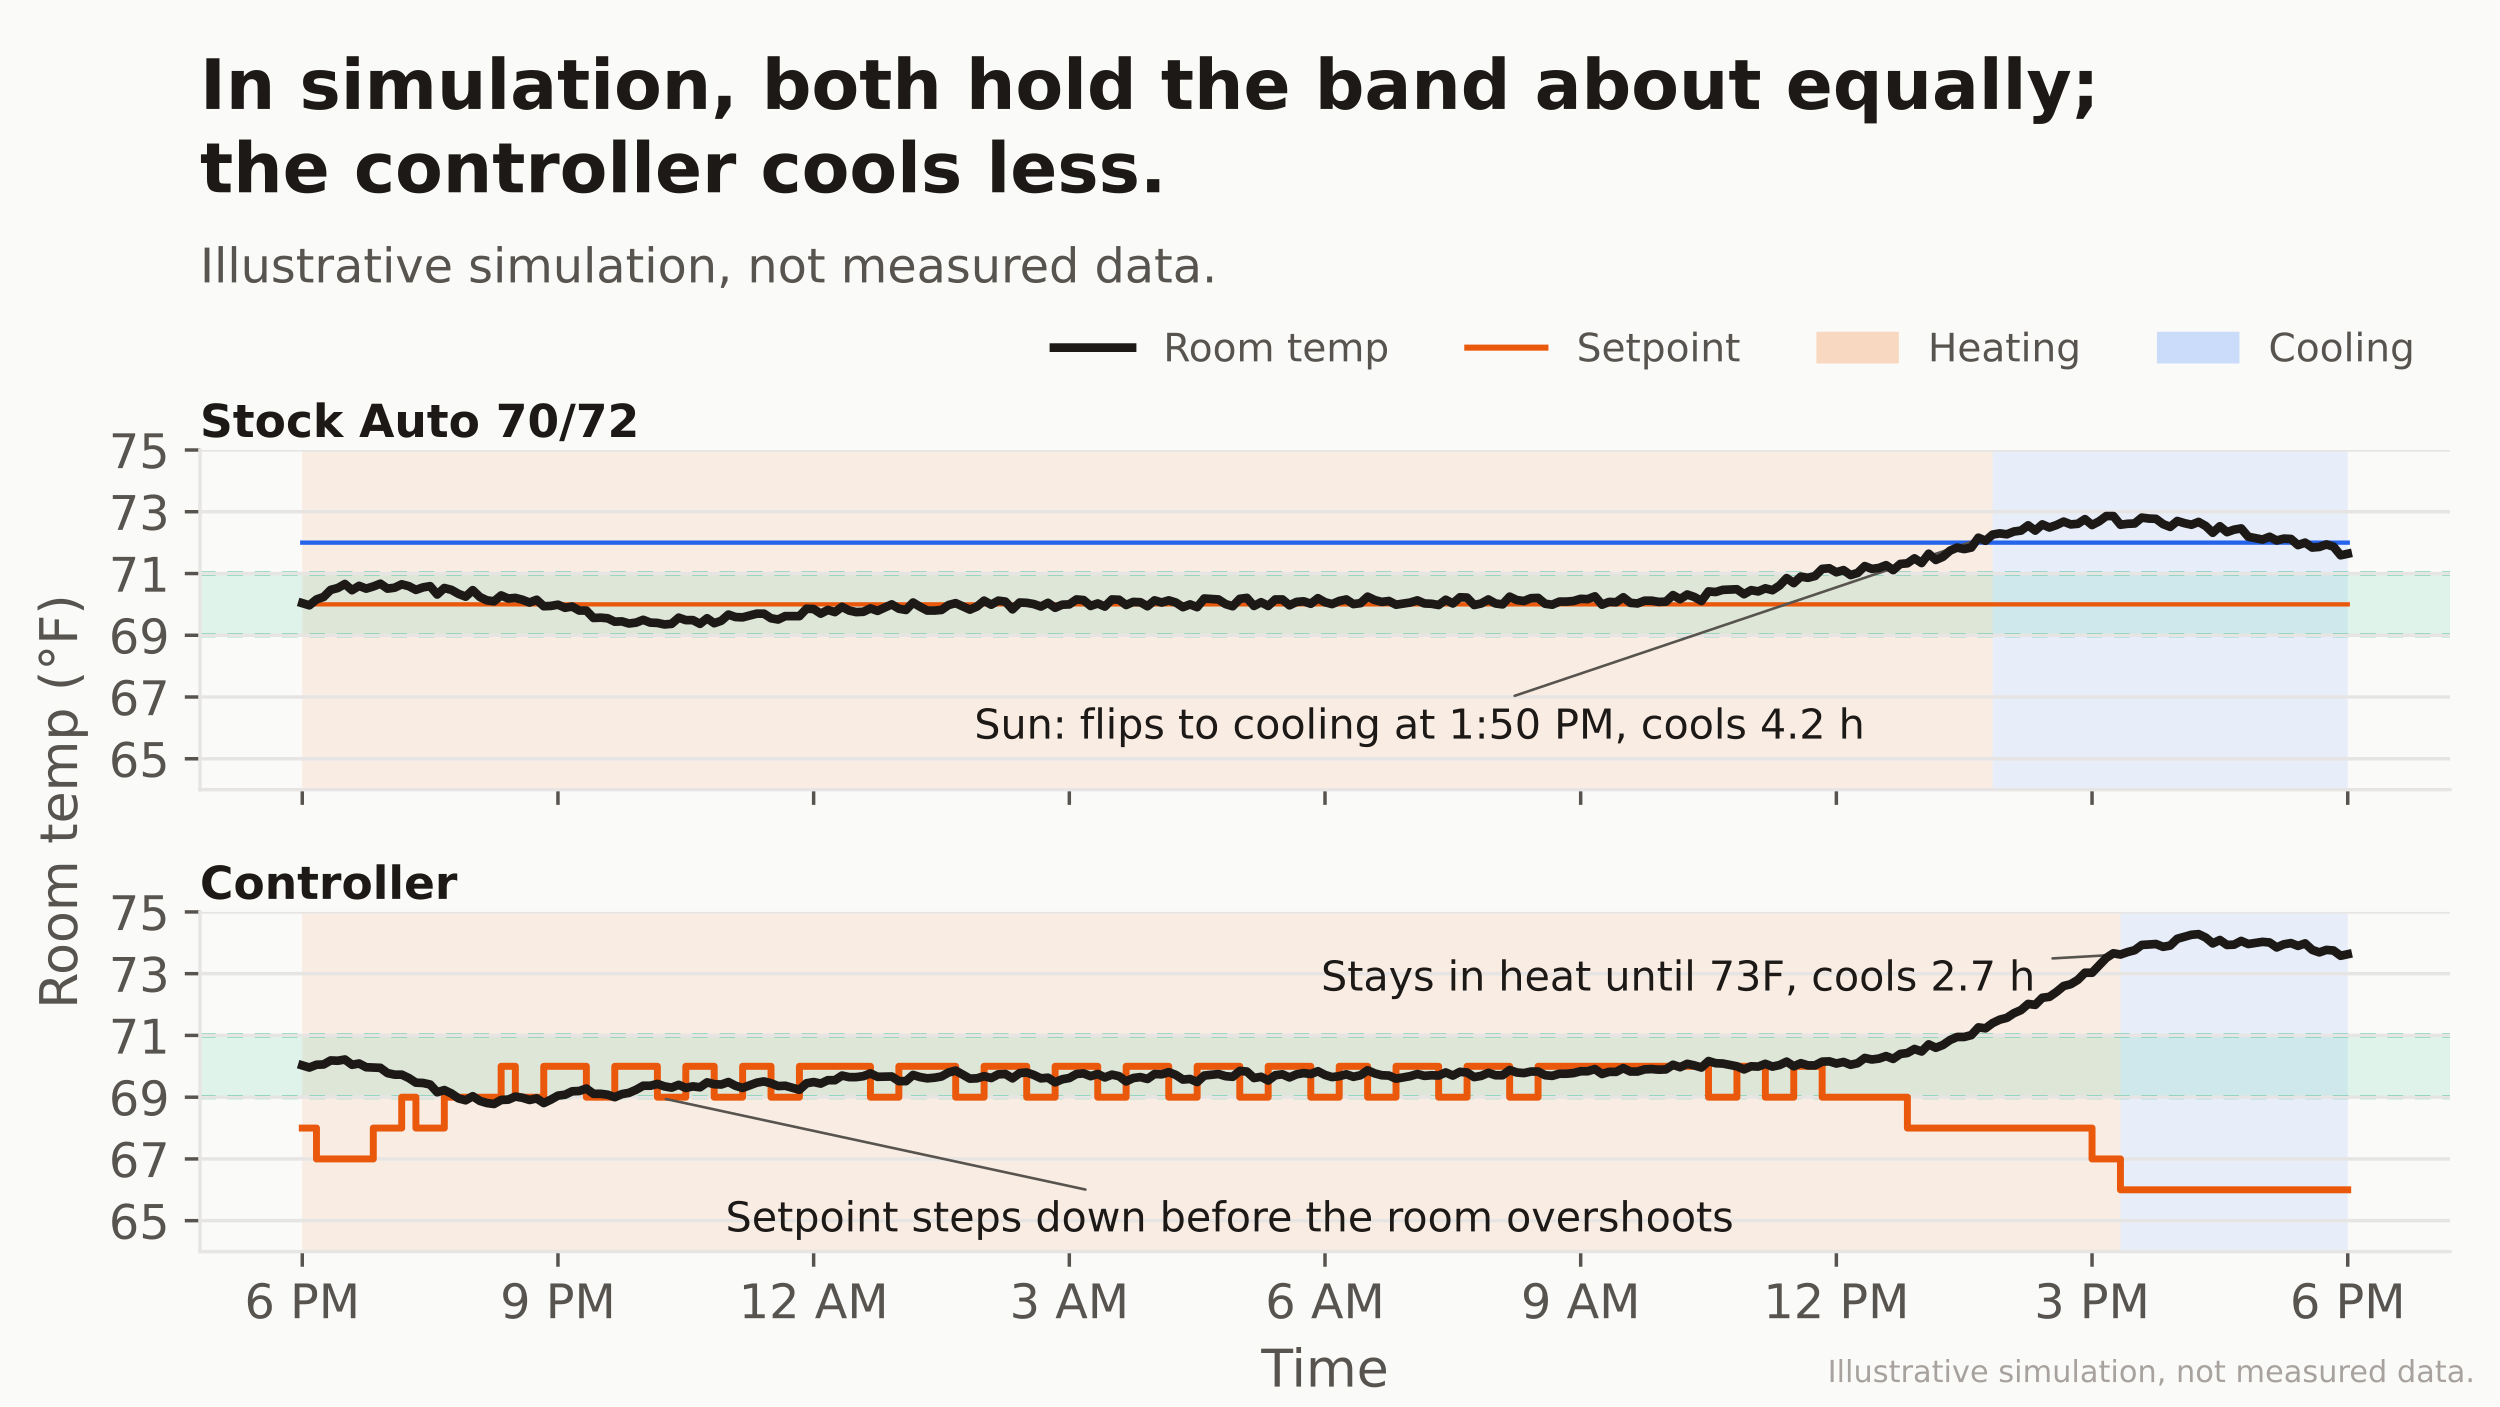
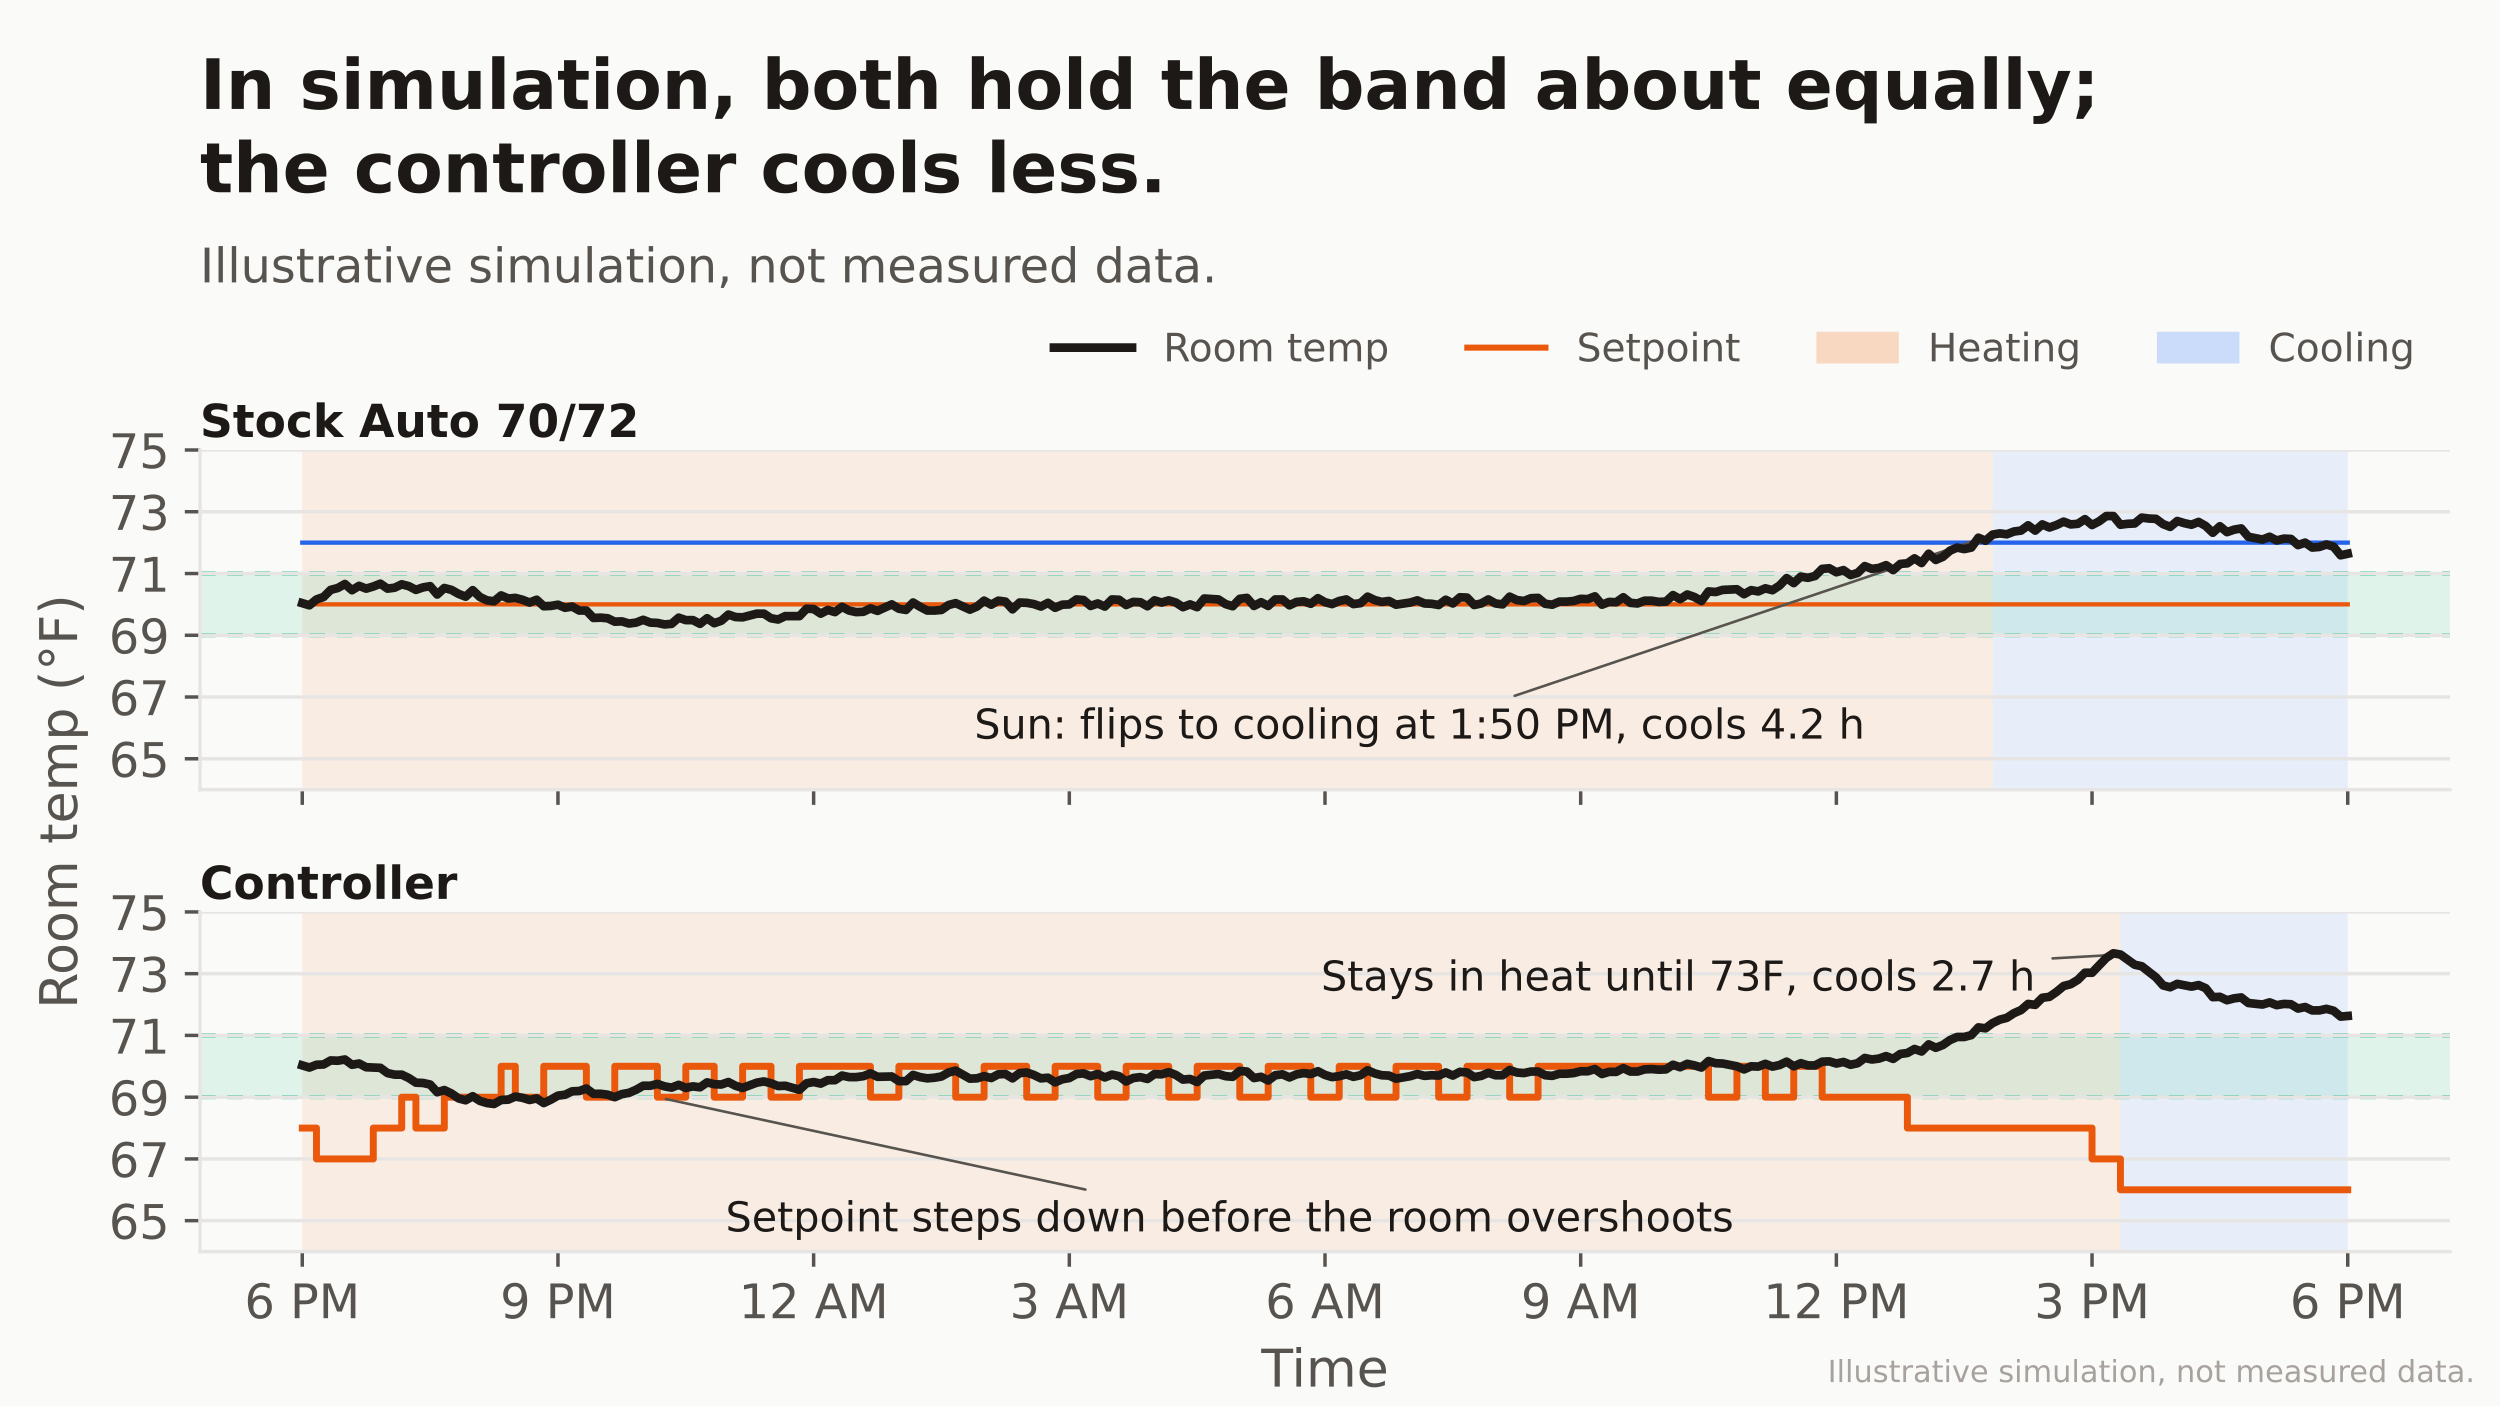
<svg xmlns="http://www.w3.org/2000/svg" xmlns:xlink="http://www.w3.org/1999/xlink" width="576pt" height="324pt" viewBox="0 0 576 324" version="1.1">
  <defs>
    <style type="text/css">*{stroke-linejoin: round; stroke-linecap: butt}</style>
  </defs>
  <g id="figure_1">
    <g id="patch_1">
      <path d="M 0 324  L 576 324  L 576 0  L 0 0  z " style="fill: #fafaf9" />
    </g>
    <g id="axes_1">
      <g id="patch_2">
        <path d="M 46.08 181.934  L 564.48 181.934  L 564.48 103.68  L 46.08 103.68  z " style="fill: #fafaf9" />
      </g>
      <g id="patch_3">
        <path d="M 69.644 181.934  L 459.098 181.934  L 459.098 103.68  L 69.644 103.68  z " clip-path="url(#pab8467bcde)" style="fill: #f97316; opacity: 0.1" />
      </g>
      <g id="patch_4">
        <path d="M 459.098 181.934  L 540.916 181.934  L 540.916 103.68  L 459.098 103.68  z " clip-path="url(#pab8467bcde)" style="fill: #3b82f6; opacity: 0.1" />
      </g>
      <g id="patch_5">
        <path d="M 46.08 146.364  L 564.48 146.364  L 564.48 132.136  L 46.08 132.136  z " clip-path="url(#pab8467bcde)" style="fill: #10b981; opacity: 0.12" />
      </g>
      <g id="line2d_1">
        <path d="M 46.08 146.364  L 564.48 146.364  " clip-path="url(#pab8467bcde)" style="fill: none; stroke-dasharray: 3.6,2.7; stroke-dashoffset: 0; stroke: #10b981; stroke-width: 0.9" />
      </g>
      <g id="line2d_2">
        <path d="M 46.08 132.136  L 564.48 132.136  " clip-path="url(#pab8467bcde)" style="fill: none; stroke-dasharray: 3.6,2.7; stroke-dashoffset: 0; stroke: #10b981; stroke-width: 0.9" />
      </g>
      <g id="matplotlib.axis_1">
        <g id="xtick_1">
          <g id="line2d_3">
            <defs>
              <path id="ma991e32ce1" d="M 0 0  L 0 3.5  " style="stroke: #57534e; stroke-width: 0.8" />
            </defs>
            <g>
              <use xlink:href="#ma991e32ce1" x="69.644" y="181.934" style="fill: #57534e; stroke: #57534e; stroke-width: 0.8" />
            </g>
          </g>
        </g>
        <g id="xtick_2">
          <g id="line2d_4">
            <g>
              <use xlink:href="#ma991e32ce1" x="128.553" y="181.934" style="fill: #57534e; stroke: #57534e; stroke-width: 0.8" />
            </g>
          </g>
        </g>
        <g id="xtick_3">
          <g id="line2d_5">
            <g>
              <use xlink:href="#ma991e32ce1" x="187.462" y="181.934" style="fill: #57534e; stroke: #57534e; stroke-width: 0.8" />
            </g>
          </g>
        </g>
        <g id="xtick_4">
          <g id="line2d_6">
            <g>
              <use xlink:href="#ma991e32ce1" x="246.371" y="181.934" style="fill: #57534e; stroke: #57534e; stroke-width: 0.8" />
            </g>
          </g>
        </g>
        <g id="xtick_5">
          <g id="line2d_7">
            <g>
              <use xlink:href="#ma991e32ce1" x="305.28" y="181.934" style="fill: #57534e; stroke: #57534e; stroke-width: 0.8" />
            </g>
          </g>
        </g>
        <g id="xtick_6">
          <g id="line2d_8">
            <g>
              <use xlink:href="#ma991e32ce1" x="364.189" y="181.934" style="fill: #57534e; stroke: #57534e; stroke-width: 0.8" />
            </g>
          </g>
        </g>
        <g id="xtick_7">
          <g id="line2d_9">
            <g>
              <use xlink:href="#ma991e32ce1" x="423.098" y="181.934" style="fill: #57534e; stroke: #57534e; stroke-width: 0.8" />
            </g>
          </g>
        </g>
        <g id="xtick_8">
          <g id="line2d_10">
            <g>
              <use xlink:href="#ma991e32ce1" x="482.007" y="181.934" style="fill: #57534e; stroke: #57534e; stroke-width: 0.8" />
            </g>
          </g>
        </g>
        <g id="xtick_9">
          <g id="line2d_11">
            <g>
              <use xlink:href="#ma991e32ce1" x="540.916" y="181.934" style="fill: #57534e; stroke: #57534e; stroke-width: 0.8" />
            </g>
          </g>
        </g>
      </g>
      <g id="matplotlib.axis_2">
        <g id="ytick_1">
          <g id="line2d_12">
            <path d="M 46.08 174.82  L 564.48 174.82  " clip-path="url(#pab8467bcde)" style="fill: none; stroke: #e7e5e4; stroke-width: 0.8; stroke-linecap: square" />
          </g>
          <g id="line2d_13">
            <defs>
              <path id="m4b60b3d631" d="M 0 0  L -3.5 0  " style="stroke: #57534e; stroke-width: 0.8" />
            </defs>
            <g>
              <use xlink:href="#m4b60b3d631" x="46.08" y="174.82" style="fill: #57534e; stroke: #57534e; stroke-width: 0.8" />
            </g>
          </g>
          <g id="text_1">
            <text style="font-size: 11px; font-family: 'DejaVu Sans', sans-serif; text-anchor: end; fill: #57534e" x="39.08" y="178.999" transform="rotate(-0 39.08 178.9989)">65</text>
          </g>
        </g>
        <g id="ytick_2">
          <g id="line2d_14">
            <path d="M 46.08 160.592  L 564.48 160.592  " clip-path="url(#pab8467bcde)" style="fill: none; stroke: #e7e5e4; stroke-width: 0.8; stroke-linecap: square" />
          </g>
          <g id="line2d_15">
            <g>
              <use xlink:href="#m4b60b3d631" x="46.08" y="160.592" style="fill: #57534e; stroke: #57534e; stroke-width: 0.8" />
            </g>
          </g>
          <g id="text_2">
            <text style="font-size: 11px; font-family: 'DejaVu Sans', sans-serif; text-anchor: end; fill: #57534e" x="39.08" y="164.771" transform="rotate(-0 39.08 164.7709)">67</text>
          </g>
        </g>
        <g id="ytick_3">
          <g id="line2d_16">
            <path d="M 46.08 146.364  L 564.48 146.364  " clip-path="url(#pab8467bcde)" style="fill: none; stroke: #e7e5e4; stroke-width: 0.8; stroke-linecap: square" />
          </g>
          <g id="line2d_17">
            <g>
              <use xlink:href="#m4b60b3d631" x="46.08" y="146.364" style="fill: #57534e; stroke: #57534e; stroke-width: 0.8" />
            </g>
          </g>
          <g id="text_3">
            <text style="font-size: 11px; font-family: 'DejaVu Sans', sans-serif; text-anchor: end; fill: #57534e" x="39.08" y="150.543" transform="rotate(-0 39.08 150.5428)">69</text>
          </g>
        </g>
        <g id="ytick_4">
          <g id="line2d_18">
            <path d="M 46.08 132.136  L 564.48 132.136  " clip-path="url(#pab8467bcde)" style="fill: none; stroke: #e7e5e4; stroke-width: 0.8; stroke-linecap: square" />
          </g>
          <g id="line2d_19">
            <g>
              <use xlink:href="#m4b60b3d631" x="46.08" y="132.136" style="fill: #57534e; stroke: #57534e; stroke-width: 0.8" />
            </g>
          </g>
          <g id="text_4">
            <text style="font-size: 11px; font-family: 'DejaVu Sans', sans-serif; text-anchor: end; fill: #57534e" x="39.08" y="136.315" transform="rotate(-0 39.08 136.3148)">71</text>
          </g>
        </g>
        <g id="ytick_5">
          <g id="line2d_20">
            <path d="M 46.08 117.908  L 564.48 117.908  " clip-path="url(#pab8467bcde)" style="fill: none; stroke: #e7e5e4; stroke-width: 0.8; stroke-linecap: square" />
          </g>
          <g id="line2d_21">
            <g>
              <use xlink:href="#m4b60b3d631" x="46.08" y="117.908" style="fill: #57534e; stroke: #57534e; stroke-width: 0.8" />
            </g>
          </g>
          <g id="text_5">
            <text style="font-size: 11px; font-family: 'DejaVu Sans', sans-serif; text-anchor: end; fill: #57534e" x="39.08" y="122.087" transform="rotate(-0 39.08 122.0868)">73</text>
          </g>
        </g>
        <g id="ytick_6">
          <g id="line2d_22">
            <path d="M 46.08 103.68  L 564.48 103.68  " clip-path="url(#pab8467bcde)" style="fill: none; stroke: #e7e5e4; stroke-width: 0.8; stroke-linecap: square" />
          </g>
          <g id="line2d_23">
            <g>
              <use xlink:href="#m4b60b3d631" x="46.08" y="103.68" style="fill: #57534e; stroke: #57534e; stroke-width: 0.8" />
            </g>
          </g>
          <g id="text_6">
            <text style="font-size: 11px; font-family: 'DejaVu Sans', sans-serif; text-anchor: end; fill: #57534e" x="39.08" y="107.859" transform="rotate(-0 39.08 107.8587)">75</text>
          </g>
        </g>
      </g>
      <g id="line2d_24">
        <path d="M 69.644 139.25  L 540.916 139.25  L 540.916 139.25  " clip-path="url(#pab8467bcde)" style="fill: none; stroke: #ea580c; stroke-linecap: square" />
      </g>
      <g id="line2d_25">
        <path d="M 69.644 125.022  L 540.916 125.022  L 540.916 125.022  " clip-path="url(#pab8467bcde)" style="fill: none; stroke: #2563eb; stroke-linecap: square" />
      </g>
      <g id="patch_6">
        <path d="M 46.08 181.934  L 46.08 103.68  " style="fill: none; stroke: #e7e5e4; stroke-width: 0.8; stroke-linejoin: miter; stroke-linecap: square" />
      </g>
      <g id="patch_7">
        <path d="M 46.08 181.934  L 564.48 181.934  " style="fill: none; stroke: #e7e5e4; stroke-width: 0.8; stroke-linejoin: miter; stroke-linecap: square" />
      </g>
      <g id="patch_8">
        <path d="M 348.977 160.316  Q 403.092 142.063 457.206 123.811  " style="fill: none; stroke: #57534e; stroke-width: 0.6; stroke-linecap: round" />
      </g>
      <g id="text_7">
        <text style="font-size: 9.5px; font-family: 'DejaVu Sans', sans-serif; text-anchor: end; fill: #1c1917" x="429.644" y="170.174" transform="rotate(-0 429.6436 170.1743)">Sun: flips to cooling at 1:50 PM, cools 4.2 h</text>
      </g>
      <g id="text_8">
        <text style="font-weight: 700; font-size: 10.5px; font-family: 'DejaVu Sans', sans-serif; text-anchor: start; fill: #1c1917" x="46.08" y="100.68" transform="rotate(-0 46.08 100.68)">Stock Auto 70/72</text>
      </g>
      <g id="line2d_26">
        <path d="M 69.644 138.966  L 71.28 139.464  L 72.916 138.112  L 74.553 137.543  L 76.189 135.907  L 77.825 135.48  L 79.462 134.555  L 81.098 135.978  L 82.735 134.982  L 84.371 135.622  L 86.007 135.124  L 87.644 134.484  L 89.28 135.622  L 90.916 135.409  L 92.553 134.626  L 94.189 135.053  L 95.825 135.907  L 97.462 135.337  L 99.098 135.053  L 100.735 136.974  L 102.371 135.48  L 104.007 135.907  L 105.644 136.831  L 107.28 137.472  L 108.916 135.978  L 110.553 137.543  L 112.189 138.325  L 113.825 138.539  L 115.462 137.187  L 117.098 137.898  L 118.735 137.756  L 120.371 138.183  L 122.007 138.823  L 123.644 138.183  L 125.28 139.677  L 126.916 139.606  L 128.553 139.321  L 130.189 140.033  L 131.825 139.748  L 133.462 140.673  L 135.098 140.673  L 136.735 142.38  L 138.371 142.309  L 140.007 142.451  L 141.644 143.234  L 143.28 143.163  L 144.916 143.661  L 146.553 143.447  L 148.189 142.807  L 149.825 143.447  L 151.462 143.519  L 153.098 143.874  L 154.735 143.732  L 156.371 142.309  L 158.007 142.878  L 159.644 142.878  L 161.28 143.732  L 162.916 142.451  L 164.553 143.59  L 166.189 143.021  L 167.825 141.598  L 169.462 142.167  L 171.098 142.238  L 174.371 141.384  L 176.007 141.384  L 177.644 142.451  L 179.28 142.736  L 180.916 141.953  L 184.189 141.953  L 185.825 140.246  L 187.462 140.317  L 189.098 141.384  L 190.735 140.531  L 192.371 141.029  L 194.007 139.819  L 195.644 140.673  L 197.28 141.029  L 198.916 140.957  L 200.553 140.175  L 202.189 140.744  L 205.462 139.25  L 207.098 140.246  L 208.735 140.531  L 210.371 138.823  L 212.007 139.819  L 213.644 140.673  L 215.28 140.673  L 216.916 140.531  L 218.553 139.392  L 220.189 138.966  L 223.462 140.459  L 225.098 139.748  L 226.735 138.396  L 228.371 139.321  L 230.007 138.396  L 231.644 138.61  L 233.28 140.388  L 234.916 138.823  L 236.553 138.894  L 238.189 139.179  L 239.825 139.748  L 241.462 138.894  L 243.098 140.033  L 244.735 139.321  L 246.371 139.25  L 248.007 138.112  L 249.644 138.254  L 251.28 139.606  L 252.916 139.037  L 254.553 139.748  L 256.189 138.112  L 257.825 138.183  L 259.462 139.392  L 261.098 138.681  L 262.735 138.752  L 264.371 139.677  L 266.007 138.325  L 267.644 138.823  L 269.28 138.325  L 270.916 138.823  L 272.553 139.89  L 274.189 139.25  L 275.825 139.89  L 277.462 137.898  L 280.735 138.112  L 282.371 139.179  L 284.007 139.677  L 285.644 137.97  L 287.28 137.756  L 288.916 139.606  L 290.553 138.752  L 292.189 139.606  L 293.825 138.112  L 295.462 138.112  L 297.098 139.464  L 298.735 138.681  L 300.371 138.539  L 302.007 139.108  L 303.644 137.827  L 305.28 138.752  L 306.916 139.179  L 308.553 138.468  L 310.189 138.112  L 311.825 139.179  L 313.462 138.966  L 315.098 137.472  L 316.735 138.254  L 318.371 138.681  L 320.007 138.468  L 321.644 139.321  L 324.916 138.823  L 326.553 138.325  L 328.189 139.037  L 329.825 139.108  L 331.462 139.392  L 333.098 138.183  L 334.735 139.037  L 336.371 137.614  L 338.007 137.685  L 339.644 139.392  L 341.28 139.037  L 342.916 138.112  L 344.553 139.037  L 346.189 139.25  L 347.825 137.472  L 349.462 138.254  L 351.098 138.468  L 352.735 137.827  L 354.371 137.756  L 356.007 139.108  L 357.644 139.321  L 359.28 138.61  L 360.916 138.61  L 362.553 138.468  L 364.189 137.97  L 365.825 138.041  L 367.462 137.4  L 369.098 139.321  L 370.735 138.681  L 372.371 138.752  L 374.007 137.614  L 375.644 138.894  L 377.28 139.037  L 378.916 138.396  L 380.553 138.396  L 382.189 138.681  L 383.825 138.61  L 385.462 137.116  L 387.098 138.041  L 388.735 136.974  L 390.371 137.543  L 392.007 138.468  L 393.644 136.262  L 395.28 136.404  L 396.916 135.907  L 400.189 135.764  L 401.825 136.902  L 403.462 135.978  L 405.098 136.262  L 406.735 135.551  L 408.371 135.978  L 410.007 134.911  L 411.644 133.203  L 413.28 134.341  L 414.916 132.847  L 416.553 133.132  L 418.189 132.705  L 419.825 131.069  L 421.462 130.927  L 423.098 131.852  L 424.735 131.354  L 426.371 132.492  L 428.007 131.994  L 429.644 130.429  L 431.28 131.069  L 432.916 130.856  L 434.553 130.215  L 436.189 131.354  L 437.825 129.931  L 439.462 129.788  L 441.098 128.65  L 442.735 129.717  L 444.371 127.583  L 446.007 129.006  L 447.644 128.295  L 449.28 126.872  L 450.916 126.16  L 452.553 126.516  L 454.189 126.16  L 455.825 123.884  L 457.462 124.595  L 459.098 123.172  L 460.735 122.888  L 462.371 123.101  L 464.007 122.461  L 465.644 122.248  L 467.28 121.038  L 468.916 122.248  L 470.553 120.825  L 472.189 121.536  L 473.825 120.967  L 475.462 120.185  L 477.098 120.825  L 478.735 120.683  L 480.371 119.615  L 482.007 120.967  L 483.644 120.113  L 485.28 118.904  L 486.916 118.904  L 488.553 120.896  L 490.189 120.683  L 491.825 120.611  L 493.462 119.26  L 495.098 119.473  L 496.735 119.544  L 498.371 120.754  L 500.007 121.394  L 501.644 120.042  L 503.28 120.54  L 504.916 120.896  L 506.553 120.256  L 508.189 121.18  L 509.825 122.746  L 511.462 121.252  L 513.098 122.603  L 514.735 122.034  L 516.371 121.75  L 518.007 123.67  L 521.28 124.311  L 522.916 123.67  L 524.553 124.524  L 526.189 124.097  L 527.825 124.168  L 529.462 125.591  L 531.098 125.022  L 532.735 126.16  L 534.371 126.018  L 536.007 125.449  L 537.644 125.947  L 539.28 127.939  L 540.916 127.583  L 540.916 127.583  " clip-path="url(#pab8467bcde)" style="fill: none; stroke: #1c1917; stroke-width: 2; stroke-linecap: square" />
      </g>
      <g id="legend_1">
        <g id="line2d_27">
          <path d="M 242.827 80.095  L 251.827 80.095  L 260.827 80.095  " style="fill: none; stroke: #1c1917; stroke-width: 2; stroke-linecap: square" />
        </g>
        <g id="text_9">
          <text style="font-size: 9px; font-family: 'DejaVu Sans', sans-serif; text-anchor: start; fill: #57534e" x="268.027" y="83.245" transform="rotate(-0 268.027 83.24484)">Room temp</text>
        </g>
        <g id="line2d_28">
          <path d="M 338.064 80.095  L 347.064 80.095  L 356.064 80.095  " style="fill: none; stroke: #ea580c; stroke-width: 1.4; stroke-linecap: square" />
        </g>
        <g id="text_10">
          <text style="font-size: 9px; font-family: 'DejaVu Sans', sans-serif; text-anchor: start; fill: #57534e" x="363.264" y="83.245" transform="rotate(-0 363.2639 83.24484)">Setpoint</text>
        </g>
        <g id="patch_9">
          <path d="M 418.996 83.245  L 436.996 83.245  L 436.996 76.945  L 418.996 76.945  z " style="fill: #f97316; opacity: 0.25; stroke: #f97316; stroke-linejoin: miter" />
        </g>
        <g id="text_11">
          <text style="font-size: 9px; font-family: 'DejaVu Sans', sans-serif; text-anchor: start; fill: #57534e" x="444.196" y="83.245" transform="rotate(-0 444.1964 83.24484)">Heating</text>
        </g>
        <g id="patch_10">
          <path d="M 497.464 83.245  L 515.464 83.245  L 515.464 76.945  L 497.464 76.945  z " style="fill: #3b82f6; opacity: 0.25; stroke: #3b82f6; stroke-linejoin: miter" />
        </g>
        <g id="text_12">
          <text style="font-size: 9px; font-family: 'DejaVu Sans', sans-serif; text-anchor: start; fill: #57534e" x="522.664" y="83.245" transform="rotate(-0 522.6638 83.24484)">Cooling</text>
        </g>
      </g>
    </g>
    <g id="axes_2">
      <g id="patch_11">
        <path d="M 46.08 288.36  L 564.48 288.36  L 564.48 210.106  L 46.08 210.106  z " style="fill: #fafaf9" />
      </g>
      <g id="patch_12">
        <path d="M 69.644 288.36  L 488.553 288.36  L 488.553 210.106  L 69.644 210.106  z " clip-path="url(#p664cddc424)" style="fill: #f97316; opacity: 0.1" />
      </g>
      <g id="patch_13">
        <path d="M 488.553 288.36  L 540.916 288.36  L 540.916 210.106  L 488.553 210.106  z " clip-path="url(#p664cddc424)" style="fill: #3b82f6; opacity: 0.1" />
      </g>
      <g id="patch_14">
        <path d="M 46.08 252.79  L 564.48 252.79  L 564.48 238.562  L 46.08 238.562  z " clip-path="url(#p664cddc424)" style="fill: #10b981; opacity: 0.12" />
      </g>
      <g id="line2d_29">
        <path d="M 46.08 252.79  L 564.48 252.79  " clip-path="url(#p664cddc424)" style="fill: none; stroke-dasharray: 3.6,2.7; stroke-dashoffset: 0; stroke: #10b981; stroke-width: 0.9" />
      </g>
      <g id="line2d_30">
        <path d="M 46.08 238.562  L 564.48 238.562  " clip-path="url(#p664cddc424)" style="fill: none; stroke-dasharray: 3.6,2.7; stroke-dashoffset: 0; stroke: #10b981; stroke-width: 0.9" />
      </g>
      <g id="matplotlib.axis_3">
        <g id="xtick_10">
          <g id="line2d_31">
            <g>
              <use xlink:href="#ma991e32ce1" x="69.644" y="288.36" style="fill: #57534e; stroke: #57534e; stroke-width: 0.8" />
            </g>
          </g>
          <g id="text_13">
            <text style="font-size: 11px; font-family: 'DejaVu Sans', sans-serif; text-anchor: middle; fill: #57534e" x="69.644" y="303.717" transform="rotate(-0 69.64364 303.7174)">6 PM</text>
          </g>
        </g>
        <g id="xtick_11">
          <g id="line2d_32">
            <g>
              <use xlink:href="#ma991e32ce1" x="128.553" y="288.36" style="fill: #57534e; stroke: #57534e; stroke-width: 0.8" />
            </g>
          </g>
          <g id="text_14">
            <text style="font-size: 11px; font-family: 'DejaVu Sans', sans-serif; text-anchor: middle; fill: #57534e" x="128.553" y="303.717" transform="rotate(-0 128.5527 303.7174)">9 PM</text>
          </g>
        </g>
        <g id="xtick_12">
          <g id="line2d_33">
            <g>
              <use xlink:href="#ma991e32ce1" x="187.462" y="288.36" style="fill: #57534e; stroke: #57534e; stroke-width: 0.8" />
            </g>
          </g>
          <g id="text_15">
            <text style="font-size: 11px; font-family: 'DejaVu Sans', sans-serif; text-anchor: middle; fill: #57534e" x="187.462" y="303.717" transform="rotate(-0 187.4618 303.7174)">12 AM</text>
          </g>
        </g>
        <g id="xtick_13">
          <g id="line2d_34">
            <g>
              <use xlink:href="#ma991e32ce1" x="246.371" y="288.36" style="fill: #57534e; stroke: #57534e; stroke-width: 0.8" />
            </g>
          </g>
          <g id="text_16">
            <text style="font-size: 11px; font-family: 'DejaVu Sans', sans-serif; text-anchor: middle; fill: #57534e" x="246.371" y="303.717" transform="rotate(-0 246.3709 303.7174)">3 AM</text>
          </g>
        </g>
        <g id="xtick_14">
          <g id="line2d_35">
            <g>
              <use xlink:href="#ma991e32ce1" x="305.28" y="288.36" style="fill: #57534e; stroke: #57534e; stroke-width: 0.8" />
            </g>
          </g>
          <g id="text_17">
            <text style="font-size: 11px; font-family: 'DejaVu Sans', sans-serif; text-anchor: middle; fill: #57534e" x="305.28" y="303.717" transform="rotate(-0 305.28 303.7174)">6 AM</text>
          </g>
        </g>
        <g id="xtick_15">
          <g id="line2d_36">
            <g>
              <use xlink:href="#ma991e32ce1" x="364.189" y="288.36" style="fill: #57534e; stroke: #57534e; stroke-width: 0.8" />
            </g>
          </g>
          <g id="text_18">
            <text style="font-size: 11px; font-family: 'DejaVu Sans', sans-serif; text-anchor: middle; fill: #57534e" x="364.189" y="303.717" transform="rotate(-0 364.1891 303.7174)">9 AM</text>
          </g>
        </g>
        <g id="xtick_16">
          <g id="line2d_37">
            <g>
              <use xlink:href="#ma991e32ce1" x="423.098" y="288.36" style="fill: #57534e; stroke: #57534e; stroke-width: 0.8" />
            </g>
          </g>
          <g id="text_19">
            <text style="font-size: 11px; font-family: 'DejaVu Sans', sans-serif; text-anchor: middle; fill: #57534e" x="423.098" y="303.717" transform="rotate(-0 423.0982 303.7174)">12 PM</text>
          </g>
        </g>
        <g id="xtick_17">
          <g id="line2d_38">
            <g>
              <use xlink:href="#ma991e32ce1" x="482.007" y="288.36" style="fill: #57534e; stroke: #57534e; stroke-width: 0.8" />
            </g>
          </g>
          <g id="text_20">
            <text style="font-size: 11px; font-family: 'DejaVu Sans', sans-serif; text-anchor: middle; fill: #57534e" x="482.007" y="303.717" transform="rotate(-0 482.0073 303.7174)">3 PM</text>
          </g>
        </g>
        <g id="xtick_18">
          <g id="line2d_39">
            <g>
              <use xlink:href="#ma991e32ce1" x="540.916" y="288.36" style="fill: #57534e; stroke: #57534e; stroke-width: 0.8" />
            </g>
          </g>
          <g id="text_21">
            <text style="font-size: 11px; font-family: 'DejaVu Sans', sans-serif; text-anchor: middle; fill: #57534e" x="540.916" y="303.717" transform="rotate(-0 540.9164 303.7174)">6 PM</text>
          </g>
        </g>
        <g id="text_22">
          <text style="font-size: 12px; font-family: 'DejaVu Sans', sans-serif; text-anchor: middle; fill: #57534e" x="305.28" y="319.478" transform="rotate(-0 305.28 319.4781)">Time</text>
        </g>
      </g>
      <g id="matplotlib.axis_4">
        <g id="ytick_7">
          <g id="line2d_40">
            <path d="M 46.08 281.246  L 564.48 281.246  " clip-path="url(#p664cddc424)" style="fill: none; stroke: #e7e5e4; stroke-width: 0.8; stroke-linecap: square" />
          </g>
          <g id="line2d_41">
            <g>
              <use xlink:href="#m4b60b3d631" x="46.08" y="281.246" style="fill: #57534e; stroke: #57534e; stroke-width: 0.8" />
            </g>
          </g>
          <g id="text_23">
            <text style="font-size: 11px; font-family: 'DejaVu Sans', sans-serif; text-anchor: end; fill: #57534e" x="39.08" y="285.425" transform="rotate(-0 39.08 285.4247)">65</text>
          </g>
        </g>
        <g id="ytick_8">
          <g id="line2d_42">
            <path d="M 46.08 267.018  L 564.48 267.018  " clip-path="url(#p664cddc424)" style="fill: none; stroke: #e7e5e4; stroke-width: 0.8; stroke-linecap: square" />
          </g>
          <g id="line2d_43">
            <g>
              <use xlink:href="#m4b60b3d631" x="46.08" y="267.018" style="fill: #57534e; stroke: #57534e; stroke-width: 0.8" />
            </g>
          </g>
          <g id="text_24">
            <text style="font-size: 11px; font-family: 'DejaVu Sans', sans-serif; text-anchor: end; fill: #57534e" x="39.08" y="271.197" transform="rotate(-0 39.08 271.1966)">67</text>
          </g>
        </g>
        <g id="ytick_9">
          <g id="line2d_44">
            <path d="M 46.08 252.79  L 564.48 252.79  " clip-path="url(#p664cddc424)" style="fill: none; stroke: #e7e5e4; stroke-width: 0.8; stroke-linecap: square" />
          </g>
          <g id="line2d_45">
            <g>
              <use xlink:href="#m4b60b3d631" x="46.08" y="252.79" style="fill: #57534e; stroke: #57534e; stroke-width: 0.8" />
            </g>
          </g>
          <g id="text_25">
            <text style="font-size: 11px; font-family: 'DejaVu Sans', sans-serif; text-anchor: end; fill: #57534e" x="39.08" y="256.969" transform="rotate(-0 39.08 256.9686)">69</text>
          </g>
        </g>
        <g id="ytick_10">
          <g id="line2d_46">
            <path d="M 46.08 238.562  L 564.48 238.562  " clip-path="url(#p664cddc424)" style="fill: none; stroke: #e7e5e4; stroke-width: 0.8; stroke-linecap: square" />
          </g>
          <g id="line2d_47">
            <g>
              <use xlink:href="#m4b60b3d631" x="46.08" y="238.562" style="fill: #57534e; stroke: #57534e; stroke-width: 0.8" />
            </g>
          </g>
          <g id="text_26">
            <text style="font-size: 11px; font-family: 'DejaVu Sans', sans-serif; text-anchor: end; fill: #57534e" x="39.08" y="242.741" transform="rotate(-0 39.08 242.7406)">71</text>
          </g>
        </g>
        <g id="ytick_11">
          <g id="line2d_48">
            <path d="M 46.08 224.334  L 564.48 224.334  " clip-path="url(#p664cddc424)" style="fill: none; stroke: #e7e5e4; stroke-width: 0.8; stroke-linecap: square" />
          </g>
          <g id="line2d_49">
            <g>
              <use xlink:href="#m4b60b3d631" x="46.08" y="224.334" style="fill: #57534e; stroke: #57534e; stroke-width: 0.8" />
            </g>
          </g>
          <g id="text_27">
            <text style="font-size: 11px; font-family: 'DejaVu Sans', sans-serif; text-anchor: end; fill: #57534e" x="39.08" y="228.513" transform="rotate(-0 39.08 228.5125)">73</text>
          </g>
        </g>
        <g id="ytick_12">
          <g id="line2d_50">
            <path d="M 46.08 210.106  L 564.48 210.106  " clip-path="url(#p664cddc424)" style="fill: none; stroke: #e7e5e4; stroke-width: 0.8; stroke-linecap: square" />
          </g>
          <g id="line2d_51">
            <g>
              <use xlink:href="#m4b60b3d631" x="46.08" y="210.106" style="fill: #57534e; stroke: #57534e; stroke-width: 0.8" />
            </g>
          </g>
          <g id="text_28">
            <text style="font-size: 11px; font-family: 'DejaVu Sans', sans-serif; text-anchor: end; fill: #57534e" x="39.08" y="214.284" transform="rotate(-0 39.08 214.2845)">75</text>
          </g>
        </g>
      </g>
      <g id="line2d_52">
        <path d="M 69.644 259.904  L 72.916 259.904  L 72.916 267.018  L 86.007 267.018  L 86.007 259.904  L 92.553 259.904  L 92.553 252.79  L 95.825 252.79  L 95.825 259.904  L 102.371 259.904  L 102.371 252.79  L 115.462 252.79  L 115.462 245.676  L 118.735 245.676  L 118.735 252.79  L 125.28 252.79  L 125.28 245.676  L 135.098 245.676  L 135.098 252.79  L 141.644 252.79  L 141.644 245.676  L 151.462 245.676  L 151.462 252.79  L 158.007 252.79  L 158.007 245.676  L 164.553 245.676  L 164.553 252.79  L 171.098 252.79  L 171.098 245.676  L 177.644 245.676  L 177.644 252.79  L 184.189 252.79  L 184.189 245.676  L 200.553 245.676  L 200.553 252.79  L 207.098 252.79  L 207.098 245.676  L 220.189 245.676  L 220.189 252.79  L 226.735 252.79  L 226.735 245.676  L 236.553 245.676  L 236.553 252.79  L 243.098 252.79  L 243.098 245.676  L 252.916 245.676  L 252.916 252.79  L 259.462 252.79  L 259.462 245.676  L 269.28 245.676  L 269.28 252.79  L 275.825 252.79  L 275.825 245.676  L 285.644 245.676  L 285.644 252.79  L 292.189 252.79  L 292.189 245.676  L 302.007 245.676  L 302.007 252.79  L 308.553 252.79  L 308.553 245.676  L 315.098 245.676  L 315.098 252.79  L 321.644 252.79  L 321.644 245.676  L 331.462 245.676  L 331.462 252.79  L 338.007 252.79  L 338.007 245.676  L 347.825 245.676  L 347.825 252.79  L 354.371 252.79  L 354.371 245.676  L 393.644 245.676  L 393.644 252.79  L 400.189 252.79  L 400.189 245.676  L 406.735 245.676  L 406.735 252.79  L 413.28 252.79  L 413.28 245.676  L 419.825 245.676  L 419.825 252.79  L 439.462 252.79  L 439.462 259.904  L 482.007 259.904  L 482.007 267.018  L 488.553 267.018  L 488.553 274.132  L 540.916 274.132  L 540.916 274.132  " clip-path="url(#p664cddc424)" style="fill: none; stroke: #ea580c; stroke-width: 1.6; stroke-linecap: square" />
      </g>
      <g id="patch_15">
        <path d="M 46.08 288.36  L 46.08 210.106  " style="fill: none; stroke: #e7e5e4; stroke-width: 0.8; stroke-linejoin: miter; stroke-linecap: square" />
      </g>
      <g id="patch_16">
        <path d="M 46.08 288.36  L 564.48 288.36  " style="fill: none; stroke: #e7e5e4; stroke-width: 0.8; stroke-linejoin: miter; stroke-linecap: square" />
      </g>
      <g id="patch_17">
        <path d="M 472.91 220.819  Q 479.733 220.428 486.555 220.037  " style="fill: none; stroke: #57534e; stroke-width: 0.6; stroke-linecap: round" />
      </g>
      <g id="text_29">
        <text style="font-size: 9.5px; font-family: 'DejaVu Sans', sans-serif; text-anchor: end; fill: #1c1917" x="468.916" y="228.225" transform="rotate(-0 468.9164 228.2248)">Stays in heat until 73F, cools 2.7 h</text>
      </g>
      <g id="patch_18">
        <path d="M 250.076 274.074  Q 201.746 263.643 153.415 253.211  " style="fill: none; stroke: #57534e; stroke-width: 0.6; stroke-linecap: round" />
      </g>
      <g id="text_30">
        <text style="font-size: 9.5px; font-family: 'DejaVu Sans', sans-serif; text-anchor: start; fill: #1c1917" x="167.171" y="283.714" transform="rotate(-0 167.1709 283.7141)">Setpoint steps down before the room overshoots</text>
      </g>
      <g id="text_31">
        <text style="font-weight: 700; font-size: 10.5px; font-family: 'DejaVu Sans', sans-serif; text-anchor: start; fill: #1c1917" x="46.08" y="207.106" transform="rotate(-0 46.08 207.1058)">Controller</text>
      </g>
      <g id="line2d_53">
-         <path d="M 69.644 245.462  L 71.28 245.96  L 72.916 245.32  L 74.553 245.249  L 76.189 244.324  L 77.825 244.395  L 79.462 244.111  L 81.098 245.32  L 82.735 245.036  L 84.371 245.889  L 87.644 246.032  L 89.28 247.241  L 90.916 247.597  L 92.553 247.597  L 94.189 248.379  L 95.825 249.446  L 97.462 249.517  L 99.098 249.873  L 100.735 251.652  L 102.371 251.154  L 104.007 251.936  L 105.644 253.074  L 107.28 253.501  L 108.916 252.576  L 110.553 253.644  L 112.189 254.142  L 113.825 254.355  L 115.462 253.43  L 117.098 253.359  L 118.735 252.648  L 120.371 252.932  L 122.007 253.43  L 123.644 253.074  L 125.28 254.142  L 126.916 253.359  L 128.553 252.434  L 130.189 252.221  L 131.825 251.438  L 133.462 251.367  L 135.098 250.798  L 136.735 252.007  L 138.371 252.007  L 140.007 252.221  L 141.644 252.79  L 143.28 252.078  L 144.916 251.794  L 146.553 251.083  L 148.189 250.158  L 149.825 250.158  L 151.462 249.731  L 153.098 250.3  L 154.735 250.585  L 156.371 249.944  L 158.007 250.656  L 159.644 250.3  L 161.28 250.513  L 162.916 249.375  L 164.553 249.802  L 166.189 249.873  L 167.825 249.304  L 169.462 250.158  L 171.098 250.656  L 174.371 249.446  L 176.007 249.162  L 177.644 249.589  L 179.28 250.229  L 180.916 250.158  L 184.189 251.083  L 185.825 249.589  L 187.462 249.304  L 189.098 249.66  L 190.735 248.877  L 192.371 248.877  L 194.007 247.81  L 195.644 248.166  L 197.28 248.166  L 198.916 247.952  L 200.553 247.312  L 202.189 248.095  L 205.462 248.023  L 207.098 249.091  L 208.735 249.091  L 210.371 247.668  L 212.007 248.166  L 213.644 248.45  L 215.28 248.308  L 216.916 248.023  L 218.553 247.099  L 220.189 246.672  L 223.462 248.521  L 225.098 248.45  L 226.735 247.952  L 228.371 248.379  L 230.007 247.526  L 231.644 247.454  L 233.28 248.45  L 234.916 247.241  L 236.553 247.099  L 238.189 247.668  L 239.825 248.45  L 241.462 248.308  L 243.098 249.375  L 244.735 248.664  L 246.371 248.379  L 248.007 247.454  L 249.644 247.312  L 251.28 247.952  L 252.916 247.454  L 254.553 248.237  L 256.189 247.597  L 257.825 247.952  L 259.462 249.162  L 261.098 248.379  L 262.735 248.166  L 264.371 248.593  L 266.007 247.454  L 267.644 247.526  L 269.28 247.028  L 270.916 247.668  L 272.553 248.735  L 274.189 248.593  L 275.825 249.304  L 277.462 247.81  L 280.735 247.454  L 282.371 247.952  L 284.007 248.095  L 285.644 246.743  L 287.28 246.885  L 288.916 248.379  L 290.553 248.095  L 292.189 248.948  L 293.825 247.739  L 295.462 247.526  L 297.098 248.237  L 298.735 247.526  L 300.371 247.241  L 302.007 247.454  L 303.644 246.814  L 305.28 247.668  L 306.916 248.166  L 308.553 247.952  L 310.189 247.526  L 311.825 248.095  L 313.462 247.739  L 315.098 246.601  L 316.735 247.312  L 318.371 247.739  L 320.007 247.81  L 321.644 248.521  L 324.916 247.952  L 326.553 247.454  L 328.189 247.881  L 329.825 247.739  L 331.462 247.81  L 333.098 247.099  L 334.735 247.81  L 336.371 246.956  L 338.007 247.099  L 339.644 248.166  L 341.28 247.881  L 342.916 247.17  L 344.553 247.739  L 346.189 247.739  L 347.825 246.53  L 349.462 247.099  L 351.098 247.241  L 352.735 246.885  L 354.371 246.885  L 356.007 247.739  L 357.644 247.881  L 359.28 247.383  L 360.916 247.383  L 362.553 247.241  L 364.189 246.814  L 365.825 246.814  L 367.462 246.316  L 369.098 247.454  L 370.735 246.956  L 372.371 246.956  L 374.007 246.103  L 375.644 246.885  L 377.28 246.885  L 378.916 246.387  L 380.553 246.316  L 382.189 246.458  L 383.825 246.387  L 385.462 245.32  L 387.098 245.889  L 388.735 245.107  L 390.371 245.462  L 392.007 245.96  L 393.644 244.466  L 395.28 244.964  L 396.916 245.036  L 400.189 245.676  L 401.825 246.387  L 403.462 245.676  L 405.098 245.747  L 406.735 245.107  L 408.371 245.747  L 410.007 245.391  L 411.644 244.609  L 413.28 245.676  L 414.916 244.964  L 416.553 245.462  L 418.189 245.462  L 419.825 244.609  L 421.462 244.538  L 423.098 245.036  L 424.735 244.68  L 426.371 245.32  L 428.007 244.964  L 429.644 243.755  L 431.28 244.111  L 432.916 243.897  L 434.553 243.328  L 436.189 243.969  L 437.825 242.83  L 439.462 242.617  L 441.098 241.692  L 442.735 242.261  L 444.371 240.625  L 446.007 241.407  L 447.644 240.767  L 449.28 239.629  L 450.916 238.918  L 452.553 238.918  L 454.189 238.491  L 455.825 236.712  L 457.462 236.926  L 459.098 235.716  L 460.735 234.934  L 462.371 234.507  L 464.007 233.44  L 465.644 232.728  L 467.28 231.306  L 468.916 231.519  L 470.553 229.883  L 472.189 229.669  L 473.825 228.531  L 475.462 227.179  L 477.098 226.753  L 478.735 225.757  L 480.371 224.12  L 482.007 224.12  L 485.28 220.706  L 486.916 219.639  L 488.553 219.923  L 490.189 219.354  L 491.825 218.927  L 493.462 217.718  L 496.735 217.504  L 498.371 218.145  L 500.007 217.86  L 501.644 216.295  L 504.916 215.37  L 506.553 215.228  L 508.189 216.01  L 509.825 217.362  L 511.462 216.58  L 513.098 217.718  L 514.735 217.647  L 516.371 216.793  L 518.007 217.504  L 521.28 217.006  L 522.916 217.149  L 524.553 218.287  L 526.189 217.575  L 527.825 217.291  L 529.462 217.931  L 531.098 217.362  L 532.735 218.856  L 534.371 219.425  L 536.007 218.856  L 537.644 218.998  L 539.28 220.208  L 540.916 219.852  L 540.916 219.852  " clip-path="url(#p664cddc424)" style="fill: none; stroke: #1c1917; stroke-width: 2; stroke-linecap: square" />
+         <path d="M 69.644 245.462  L 71.28 245.96  L 72.916 245.32  L 74.553 245.249  L 76.189 244.324  L 77.825 244.395  L 79.462 244.111  L 81.098 245.32  L 82.735 245.036  L 84.371 245.889  L 87.644 246.032  L 89.28 247.241  L 90.916 247.597  L 92.553 247.597  L 94.189 248.379  L 95.825 249.446  L 97.462 249.517  L 99.098 249.873  L 100.735 251.652  L 102.371 251.154  L 104.007 251.936  L 105.644 253.074  L 107.28 253.501  L 108.916 252.576  L 110.553 253.644  L 112.189 254.142  L 113.825 254.355  L 115.462 253.43  L 117.098 253.359  L 118.735 252.648  L 120.371 252.932  L 122.007 253.43  L 123.644 253.074  L 125.28 254.142  L 126.916 253.359  L 128.553 252.434  L 130.189 252.221  L 131.825 251.438  L 133.462 251.367  L 135.098 250.798  L 136.735 252.007  L 138.371 252.007  L 140.007 252.221  L 141.644 252.79  L 143.28 252.078  L 144.916 251.794  L 146.553 251.083  L 148.189 250.158  L 149.825 250.158  L 151.462 249.731  L 153.098 250.3  L 154.735 250.585  L 156.371 249.944  L 158.007 250.656  L 159.644 250.3  L 161.28 250.513  L 162.916 249.375  L 164.553 249.802  L 166.189 249.873  L 167.825 249.304  L 169.462 250.158  L 171.098 250.656  L 174.371 249.446  L 176.007 249.162  L 177.644 249.589  L 179.28 250.229  L 180.916 250.158  L 184.189 251.083  L 185.825 249.589  L 187.462 249.304  L 189.098 249.66  L 190.735 248.877  L 192.371 248.877  L 194.007 247.81  L 195.644 248.166  L 197.28 248.166  L 198.916 247.952  L 200.553 247.312  L 202.189 248.095  L 205.462 248.023  L 207.098 249.091  L 208.735 249.091  L 210.371 247.668  L 212.007 248.166  L 213.644 248.45  L 215.28 248.308  L 216.916 248.023  L 218.553 247.099  L 220.189 246.672  L 223.462 248.521  L 225.098 248.45  L 226.735 247.952  L 228.371 248.379  L 230.007 247.526  L 231.644 247.454  L 233.28 248.45  L 234.916 247.241  L 236.553 247.099  L 238.189 247.668  L 239.825 248.45  L 241.462 248.308  L 243.098 249.375  L 244.735 248.664  L 246.371 248.379  L 248.007 247.454  L 249.644 247.312  L 251.28 247.952  L 252.916 247.454  L 254.553 248.237  L 256.189 247.597  L 257.825 247.952  L 259.462 249.162  L 261.098 248.379  L 262.735 248.166  L 264.371 248.593  L 266.007 247.454  L 267.644 247.526  L 269.28 247.028  L 270.916 247.668  L 272.553 248.735  L 274.189 248.593  L 275.825 249.304  L 277.462 247.81  L 280.735 247.454  L 282.371 247.952  L 284.007 248.095  L 285.644 246.743  L 287.28 246.885  L 288.916 248.379  L 290.553 248.095  L 292.189 248.948  L 293.825 247.739  L 295.462 247.526  L 297.098 248.237  L 298.735 247.526  L 300.371 247.241  L 302.007 247.454  L 303.644 246.814  L 305.28 247.668  L 306.916 248.166  L 308.553 247.952  L 310.189 247.526  L 311.825 248.095  L 313.462 247.739  L 315.098 246.601  L 316.735 247.312  L 318.371 247.739  L 320.007 247.81  L 321.644 248.521  L 324.916 247.952  L 326.553 247.454  L 328.189 247.881  L 329.825 247.739  L 331.462 247.81  L 333.098 247.099  L 334.735 247.81  L 336.371 246.956  L 338.007 247.099  L 339.644 248.166  L 341.28 247.881  L 342.916 247.17  L 344.553 247.739  L 346.189 247.739  L 347.825 246.53  L 349.462 247.099  L 351.098 247.241  L 352.735 246.885  L 354.371 246.885  L 356.007 247.739  L 357.644 247.881  L 359.28 247.383  L 360.916 247.383  L 362.553 247.241  L 364.189 246.814  L 365.825 246.814  L 367.462 246.316  L 369.098 247.454  L 370.735 246.956  L 372.371 246.956  L 374.007 246.103  L 375.644 246.885  L 377.28 246.885  L 378.916 246.387  L 380.553 246.316  L 382.189 246.458  L 383.825 246.387  L 385.462 245.32  L 387.098 245.889  L 388.735 245.107  L 390.371 245.462  L 392.007 245.96  L 393.644 244.466  L 395.28 244.964  L 396.916 245.036  L 400.189 245.676  L 401.825 246.387  L 403.462 245.676  L 405.098 245.747  L 406.735 245.107  L 408.371 245.747  L 410.007 245.391  L 411.644 244.609  L 413.28 245.676  L 414.916 244.964  L 416.553 245.462  L 418.189 245.462  L 419.825 244.609  L 421.462 244.538  L 423.098 245.036  L 424.735 244.68  L 426.371 245.32  L 428.007 244.964  L 429.644 243.755  L 431.28 244.111  L 432.916 243.897  L 434.553 243.328  L 436.189 243.969  L 437.825 242.83  L 439.462 242.617  L 441.098 241.692  L 442.735 242.261  L 444.371 240.625  L 446.007 241.407  L 447.644 240.767  L 449.28 239.629  L 450.916 238.918  L 452.553 238.918  L 454.189 238.491  L 455.825 236.712  L 457.462 236.926  L 459.098 235.716  L 460.735 234.934  L 462.371 234.507  L 464.007 233.44  L 465.644 232.728  L 467.28 231.306  L 468.916 231.519  L 470.553 229.883  L 472.189 229.669  L 473.825 228.531  L 475.462 227.179  L 477.098 226.753  L 478.735 225.757  L 480.371 224.12  L 482.007 224.12  L 485.28 220.706  L 486.916 219.639  L 488.553 219.923  L 491.825 222.271  L 493.462 222.626  L 496.735 225.187  L 498.371 227.037  L 500.007 227.464  L 501.644 226.681  L 504.916 227.322  L 506.553 226.966  L 508.189 227.677  L 509.825 229.74  L 511.462 229.669  L 513.098 230.452  L 514.735 230.025  L 516.371 229.812  L 518.007 231.092  L 521.28 231.448  L 522.916 230.95  L 524.553 231.59  L 526.189 231.306  L 527.825 231.377  L 529.462 232.373  L 531.098 232.017  L 532.735 232.799  L 534.371 232.799  L 536.007 232.444  L 537.644 232.871  L 539.28 234.222  L 540.916 234.08  L 540.916 234.08  " clip-path="url(#p664cddc424)" style="fill: none; stroke: #1c1917; stroke-width: 2; stroke-linecap: square" />
      </g>
    </g>
    <g id="text_32">
      <text style="font-size: 12px; font-family: 'DejaVu Sans', sans-serif; fill: #57534e" transform="translate(17.75719 232.4109) rotate(-90)">Room temp (°F)</text>
    </g>
    <g id="text_33">
      <text style="font-weight: 700; font-size: 16px; font-family: 'DejaVu Sans', sans-serif; fill: #1c1917" transform="translate(46.08 25.09906)">In simulation, both hold the band about equally;</text>
      <text style="font-weight: 700; font-size: 16px; font-family: 'DejaVu Sans', sans-serif; fill: #1c1917" transform="translate(46.08 44.30344)">the controller cools less.</text>
    </g>
    <g id="text_34">
      <text style="font-size: 11px; font-family: 'DejaVu Sans', sans-serif; text-anchor: start; fill: #57534e" x="46.08" y="65.058" transform="rotate(-0 46.08 65.05828)">Illustrative simulation, not measured data.</text>
    </g>
    <g id="text_35">
      <text style="font-size: 7px; font-family: 'DejaVu Sans', sans-serif; text-anchor: end; fill: #a8a29e" x="570.24" y="318.43" transform="rotate(-0 570.24 318.4304)">Illustrative simulation, not measured data.</text>
    </g>
  </g>
  <defs>
    <clipPath id="pab8467bcde">
      <rect x="46.08" y="103.68" width="518.4" height="78.254" />
    </clipPath>
    <clipPath id="p664cddc424">
      <rect x="46.08" y="210.106" width="518.4" height="78.254" />
    </clipPath>
  </defs>
</svg>
